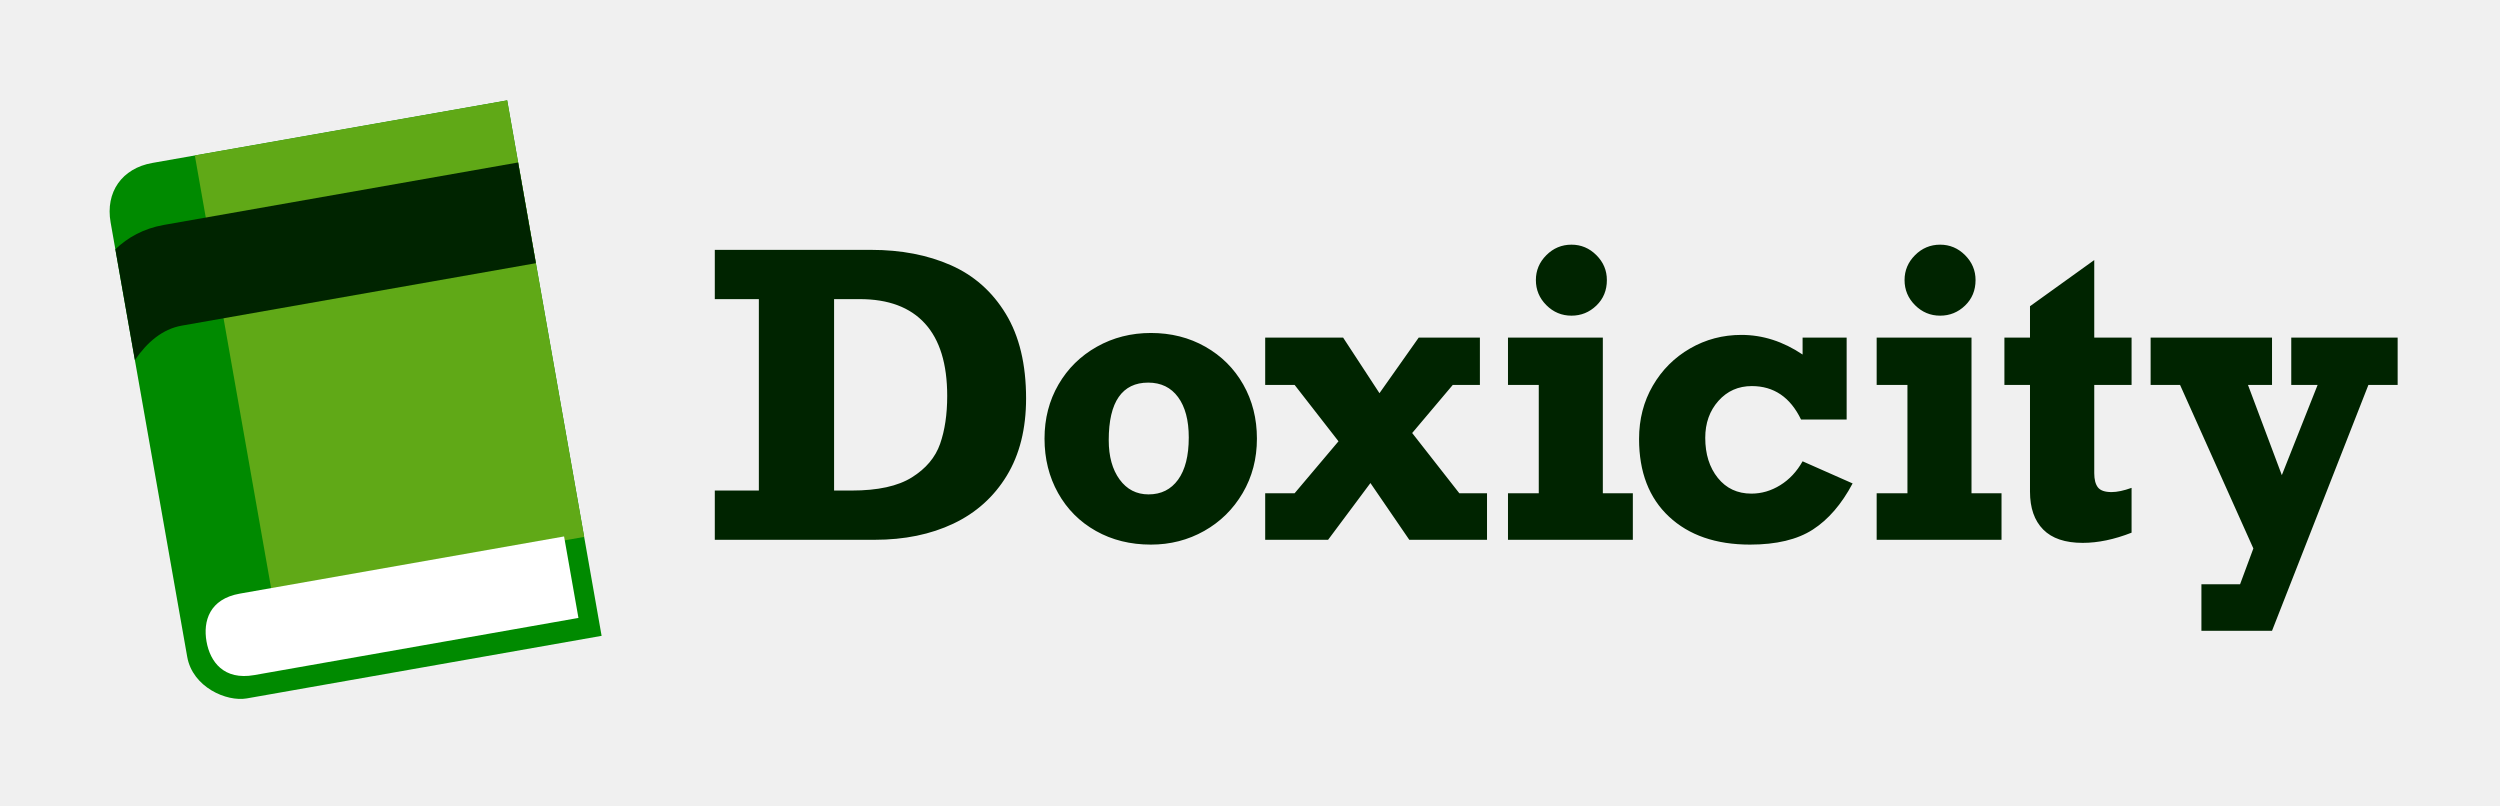
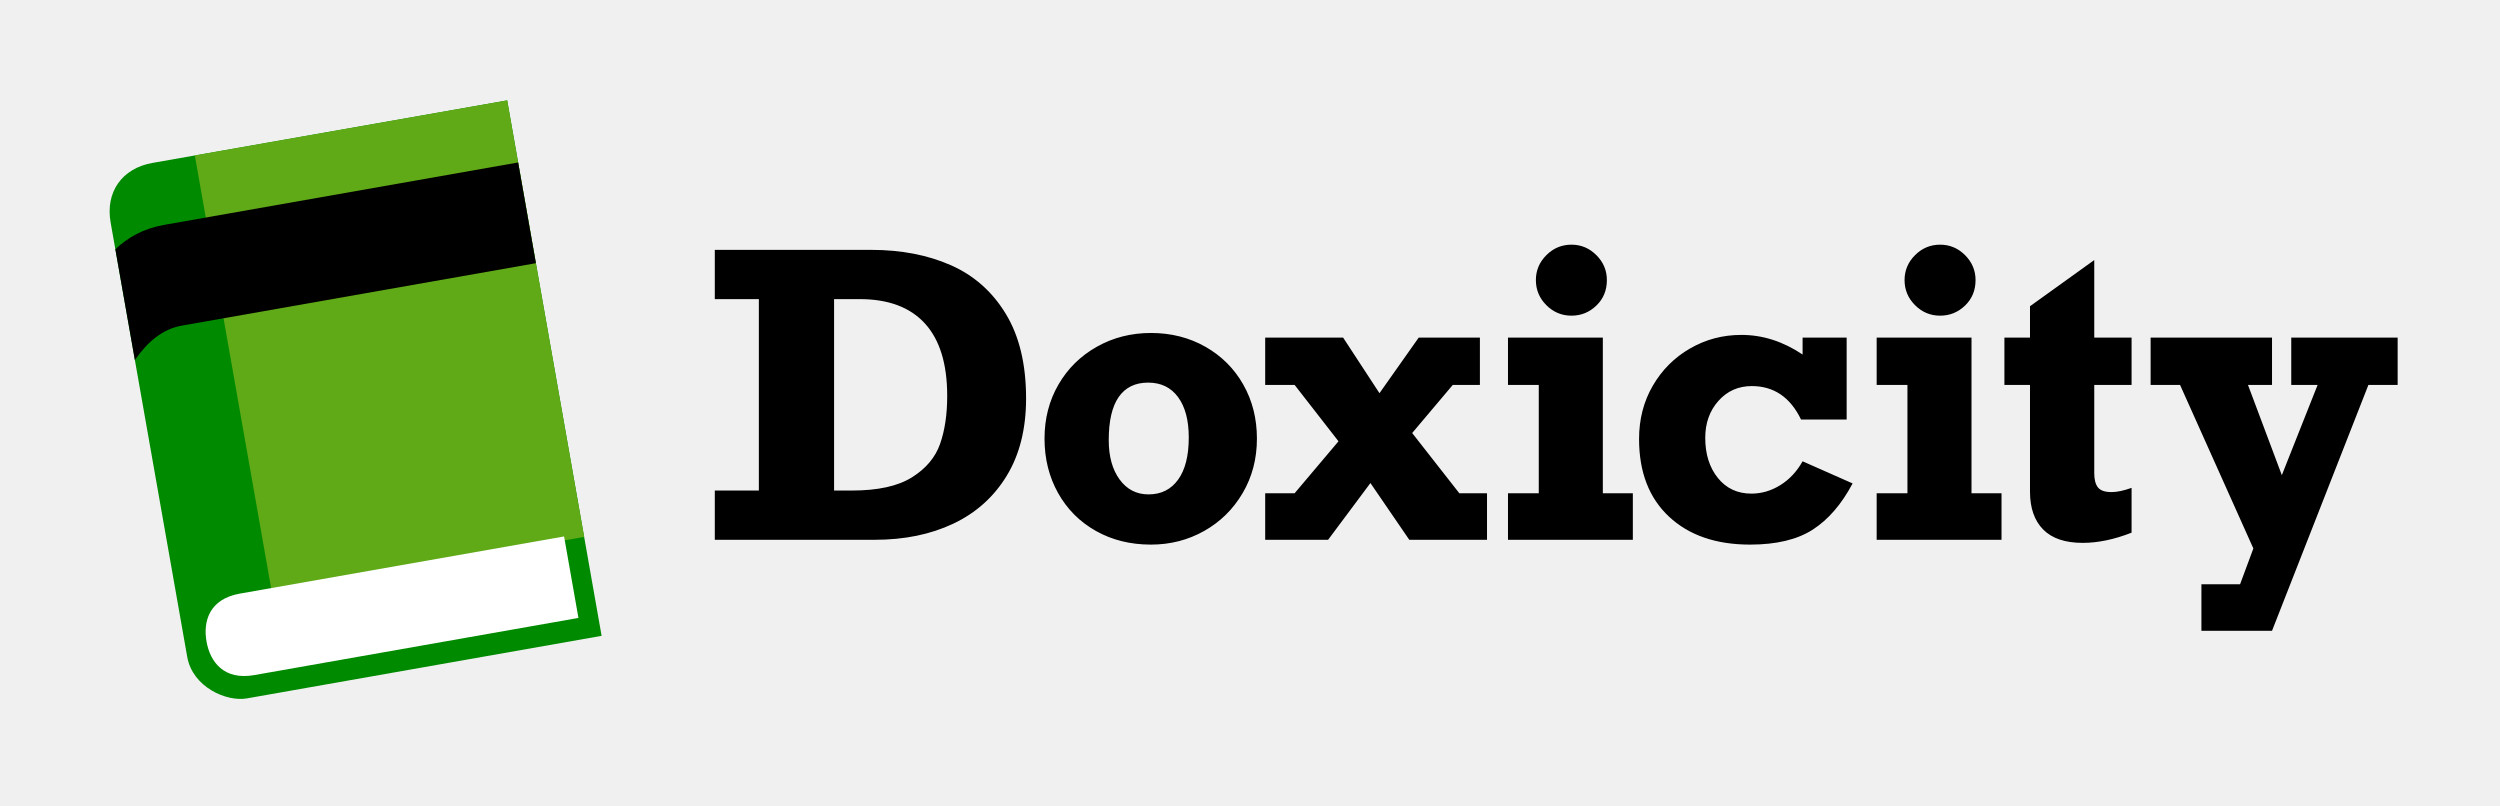
<svg xmlns="http://www.w3.org/2000/svg" width="1269px" height="409px" viewBox="0 0 1269 409" version="1.1">
  <g id="Page-1" stroke="none" stroke-width="1" fill="none" fill-rule="evenodd">
    <g id="wordmark" transform="translate(51.62414, 50.9503)" fill-rule="nonzero">
      <g id="book" transform="translate(126.8759, 154.0497) rotate(-10) translate(-126.8759, -154.0497) translate(22.37586, 16.0497)">
        <path d="M0,26.038 L0,249.962 C0,265.585 15.675,276 26.125,276 L209,276 L209,0 L26.125,0 C10.45,0 0,10.415 0,26.038 Z" id="path3978" fill="#008A00" />
        <polygon id="path3982" fill="#60A917" points="48 225 209 225 209 0 48 0" />
-         <path d="M26.464,32 C15.926,32 7.187,35.092 0,39.899 L0,97 C7.534,89.264 16.454,83.919 26.464,83.919 L209,83.919 L209,32 L26.464,32 Z" id="path3989" fill="#002400" />
+         <path d="M26.464,32 C15.926,32 7.187,35.092 0,39.899 L0,97 C7.534,89.264 16.454,83.919 26.464,83.919 L209,83.919 L209,32 L26.464,32 Z" id="path3989" fill="#000000" />
        <path d="M11,244 C11,254.5 16.222,265 31.889,265 L199,265 L199,223 L31.889,223 C16.222,223 11,233.5 11,244 Z" id="path3980" fill="#FFFFFF" />
      </g>
-       <path d="M392.36,223.05 C407.464,223.05 420.778,220.315 432.302,214.847 C443.825,209.378 452.858,201.272 459.401,190.53 C465.944,179.788 469.216,166.702 469.216,151.272 C469.216,133.955 465.781,119.648 458.913,108.352 C452.044,97.057 442.735,88.821 430.983,83.645 C419.232,78.47 405.772,75.882 390.602,75.882 L390.602,75.882 L311.208,75.882 L311.208,100.882 L333.571,100.882 L333.571,198.05 L311.208,198.05 L311.208,223.05 L392.36,223.05 Z M380.739,198.05 L371.755,198.05 L371.755,100.882 L384.743,100.882 C399.326,100.882 410.378,105.016 417.897,113.284 C425.417,121.552 429.177,133.792 429.177,150.003 C429.177,159.378 427.972,167.5 425.563,174.368 C423.155,181.237 418.386,186.901 411.257,191.36 C404.128,195.82 393.955,198.05 380.739,198.05 L380.739,198.05 Z M532.579,225.491 C542.41,225.491 551.427,223.18 559.63,218.558 C567.833,213.935 574.343,207.522 579.161,199.319 C583.979,191.116 586.388,181.904 586.388,171.683 C586.388,161.526 584.076,152.379 579.454,144.241 C574.832,136.103 568.419,129.707 560.216,125.052 C552.013,120.397 542.8,118.069 532.579,118.069 C522.553,118.069 513.406,120.397 505.138,125.052 C496.869,129.707 490.375,136.103 485.655,144.241 C480.935,152.379 478.575,161.526 478.575,171.683 C478.575,181.904 480.87,191.116 485.46,199.319 C490.05,207.522 496.446,213.935 504.649,218.558 C512.852,223.18 522.162,225.491 532.579,225.491 Z M531.384,200.003 C525.264,200.003 520.365,197.48 516.686,192.434 C513.008,187.389 511.169,180.732 511.169,172.464 C511.169,162.698 512.862,155.39 516.247,150.54 C519.632,145.69 524.613,143.265 531.188,143.265 C537.699,143.265 542.761,145.722 546.374,150.638 C549.987,155.553 551.794,162.373 551.794,171.097 C551.794,180.406 549.987,187.552 546.374,192.532 C542.761,197.513 537.764,200.003 531.384,200.003 Z M622.52,223.05 L644.005,194.241 L663.731,223.05 L703.184,223.05 L703.184,199.417 L689.122,199.417 L665.196,168.85 L685.802,144.436 L699.571,144.436 L699.571,120.413 L668.516,120.413 L648.595,148.636 L630.138,120.413 L590.587,120.413 L590.587,144.436 L605.528,144.436 L627.794,173.05 L605.528,199.417 L590.587,199.417 L590.587,223.05 L622.52,223.05 Z M746.056,109.28 C750.938,109.28 755.154,107.571 758.702,104.153 C762.25,100.735 764.024,96.422 764.024,91.214 C764.024,86.331 762.25,82.115 758.702,78.567 C755.154,75.019 750.938,73.245 746.056,73.245 C741.108,73.245 736.86,75.019 733.311,78.567 C729.763,82.115 727.989,86.331 727.989,91.214 C727.989,96.162 729.763,100.41 733.311,103.958 C736.86,107.506 741.108,109.28 746.056,109.28 Z M777.208,223.05 L777.208,199.417 L761.974,199.417 L761.974,120.413 L713.829,120.413 L713.829,144.436 L729.454,144.436 L729.454,199.417 L713.829,199.417 L713.829,223.05 L777.208,223.05 Z M836.712,225.491 C850.058,225.491 860.67,222.952 868.548,217.874 C876.425,212.796 883.164,204.983 888.763,194.436 L888.763,194.436 L863.372,183.206 C860.442,188.414 856.666,192.451 852.044,195.315 C847.421,198.18 842.539,199.612 837.395,199.612 C830.299,199.612 824.619,196.959 820.354,191.653 C816.09,186.347 813.958,179.56 813.958,171.292 C813.958,163.805 816.188,157.555 820.647,152.542 C825.107,147.529 830.755,145.022 837.591,145.022 C848.789,145.022 857.122,150.686 862.591,162.015 L862.591,162.015 L885.735,162.015 L885.735,120.413 L863.372,120.413 L863.372,129.007 C853.476,122.366 843.125,119.046 832.317,119.046 C822.877,119.046 814.186,121.341 806.243,125.931 C798.3,130.52 792.002,136.819 787.347,144.827 C782.692,152.835 780.364,161.852 780.364,171.878 C780.364,188.675 785.426,201.809 795.55,211.282 C805.673,220.755 819.394,225.491 836.712,225.491 Z M933.196,109.28 C938.079,109.28 942.294,107.571 945.843,104.153 C949.391,100.735 951.165,96.422 951.165,91.214 C951.165,86.331 949.391,82.115 945.843,78.567 C942.294,75.019 938.079,73.245 933.196,73.245 C928.248,73.245 924,75.019 920.452,78.567 C916.904,82.115 915.13,86.331 915.13,91.214 C915.13,96.162 916.904,100.41 920.452,103.958 C924,107.506 928.248,109.28 933.196,109.28 Z M964.349,223.05 L964.349,199.417 L949.114,199.417 L949.114,120.413 L900.97,120.413 L900.97,144.436 L916.595,144.436 L916.595,199.417 L900.97,199.417 L900.97,223.05 L964.349,223.05 Z M1005.559,224.612 C1013.307,224.612 1021.575,222.887 1030.364,219.436 L1030.364,219.436 L1030.364,196.683 C1026.393,198.115 1023.007,198.831 1020.208,198.831 C1016.822,198.831 1014.511,198.033 1013.274,196.438 C1012.037,194.843 1011.419,192.451 1011.419,189.261 L1011.419,189.261 L1011.419,144.436 L1030.364,144.436 L1030.364,120.413 L1011.419,120.413 L1011.419,81.058 L978.802,104.495 L978.802,120.413 L965.813,120.413 L965.813,144.436 L978.802,144.436 L978.802,198.636 C978.802,206.904 981.031,213.3 985.491,217.825 C989.951,222.35 996.64,224.612 1005.559,224.612 Z M1101.653,269.241 L1150.579,144.436 L1165.423,144.436 L1165.423,120.413 L1111.419,120.413 L1111.419,144.436 L1124.798,144.436 L1106.634,190.237 L1089.446,144.436 L1101.653,144.436 L1101.653,120.413 L1040.032,120.413 L1040.032,144.436 L1054.974,144.436 L1092.181,227.444 L1085.442,245.608 L1065.813,245.608 L1065.813,269.241 L1101.653,269.241 Z" id="Text-(Rockwell-Bold)" fill="#002400" />
+       <path d="M392.36,223.05 C407.464,223.05 420.778,220.315 432.302,214.847 C443.825,209.378 452.858,201.272 459.401,190.53 C465.944,179.788 469.216,166.702 469.216,151.272 C469.216,133.955 465.781,119.648 458.913,108.352 C452.044,97.057 442.735,88.821 430.983,83.645 C419.232,78.47 405.772,75.882 390.602,75.882 L390.602,75.882 L311.208,75.882 L311.208,100.882 L333.571,100.882 L333.571,198.05 L311.208,198.05 L311.208,223.05 L392.36,223.05 Z M380.739,198.05 L371.755,198.05 L371.755,100.882 L384.743,100.882 C399.326,100.882 410.378,105.016 417.897,113.284 C425.417,121.552 429.177,133.792 429.177,150.003 C429.177,159.378 427.972,167.5 425.563,174.368 C423.155,181.237 418.386,186.901 411.257,191.36 C404.128,195.82 393.955,198.05 380.739,198.05 L380.739,198.05 Z M532.579,225.491 C542.41,225.491 551.427,223.18 559.63,218.558 C567.833,213.935 574.343,207.522 579.161,199.319 C583.979,191.116 586.388,181.904 586.388,171.683 C586.388,161.526 584.076,152.379 579.454,144.241 C574.832,136.103 568.419,129.707 560.216,125.052 C552.013,120.397 542.8,118.069 532.579,118.069 C522.553,118.069 513.406,120.397 505.138,125.052 C496.869,129.707 490.375,136.103 485.655,144.241 C480.935,152.379 478.575,161.526 478.575,171.683 C478.575,181.904 480.87,191.116 485.46,199.319 C490.05,207.522 496.446,213.935 504.649,218.558 C512.852,223.18 522.162,225.491 532.579,225.491 Z M531.384,200.003 C525.264,200.003 520.365,197.48 516.686,192.434 C513.008,187.389 511.169,180.732 511.169,172.464 C511.169,162.698 512.862,155.39 516.247,150.54 C519.632,145.69 524.613,143.265 531.188,143.265 C537.699,143.265 542.761,145.722 546.374,150.638 C549.987,155.553 551.794,162.373 551.794,171.097 C551.794,180.406 549.987,187.552 546.374,192.532 C542.761,197.513 537.764,200.003 531.384,200.003 Z M622.52,223.05 L644.005,194.241 L663.731,223.05 L703.184,223.05 L703.184,199.417 L689.122,199.417 L665.196,168.85 L685.802,144.436 L699.571,144.436 L699.571,120.413 L668.516,120.413 L648.595,148.636 L630.138,120.413 L590.587,120.413 L590.587,144.436 L605.528,144.436 L627.794,173.05 L605.528,199.417 L590.587,199.417 L590.587,223.05 L622.52,223.05 Z M746.056,109.28 C750.938,109.28 755.154,107.571 758.702,104.153 C762.25,100.735 764.024,96.422 764.024,91.214 C764.024,86.331 762.25,82.115 758.702,78.567 C755.154,75.019 750.938,73.245 746.056,73.245 C741.108,73.245 736.86,75.019 733.311,78.567 C729.763,82.115 727.989,86.331 727.989,91.214 C727.989,96.162 729.763,100.41 733.311,103.958 C736.86,107.506 741.108,109.28 746.056,109.28 Z M777.208,223.05 L777.208,199.417 L761.974,199.417 L761.974,120.413 L713.829,120.413 L713.829,144.436 L729.454,144.436 L729.454,199.417 L713.829,199.417 L713.829,223.05 L777.208,223.05 Z M836.712,225.491 C850.058,225.491 860.67,222.952 868.548,217.874 C876.425,212.796 883.164,204.983 888.763,194.436 L888.763,194.436 L863.372,183.206 C860.442,188.414 856.666,192.451 852.044,195.315 C847.421,198.18 842.539,199.612 837.395,199.612 C830.299,199.612 824.619,196.959 820.354,191.653 C816.09,186.347 813.958,179.56 813.958,171.292 C813.958,163.805 816.188,157.555 820.647,152.542 C825.107,147.529 830.755,145.022 837.591,145.022 C848.789,145.022 857.122,150.686 862.591,162.015 L862.591,162.015 L885.735,162.015 L885.735,120.413 L863.372,120.413 L863.372,129.007 C853.476,122.366 843.125,119.046 832.317,119.046 C822.877,119.046 814.186,121.341 806.243,125.931 C798.3,130.52 792.002,136.819 787.347,144.827 C782.692,152.835 780.364,161.852 780.364,171.878 C780.364,188.675 785.426,201.809 795.55,211.282 C805.673,220.755 819.394,225.491 836.712,225.491 Z M933.196,109.28 C938.079,109.28 942.294,107.571 945.843,104.153 C949.391,100.735 951.165,96.422 951.165,91.214 C951.165,86.331 949.391,82.115 945.843,78.567 C942.294,75.019 938.079,73.245 933.196,73.245 C928.248,73.245 924,75.019 920.452,78.567 C916.904,82.115 915.13,86.331 915.13,91.214 C915.13,96.162 916.904,100.41 920.452,103.958 C924,107.506 928.248,109.28 933.196,109.28 Z M964.349,223.05 L964.349,199.417 L949.114,199.417 L949.114,120.413 L900.97,120.413 L900.97,144.436 L916.595,144.436 L916.595,199.417 L900.97,199.417 L900.97,223.05 L964.349,223.05 Z M1005.559,224.612 C1013.307,224.612 1021.575,222.887 1030.364,219.436 L1030.364,219.436 L1030.364,196.683 C1026.393,198.115 1023.007,198.831 1020.208,198.831 C1016.822,198.831 1014.511,198.033 1013.274,196.438 C1012.037,194.843 1011.419,192.451 1011.419,189.261 L1011.419,189.261 L1011.419,144.436 L1030.364,144.436 L1030.364,120.413 L1011.419,120.413 L1011.419,81.058 L978.802,104.495 L978.802,120.413 L965.813,120.413 L965.813,144.436 L978.802,144.436 L978.802,198.636 C978.802,206.904 981.031,213.3 985.491,217.825 C989.951,222.35 996.64,224.612 1005.559,224.612 Z M1101.653,269.241 L1150.579,144.436 L1165.423,144.436 L1165.423,120.413 L1111.419,120.413 L1111.419,144.436 L1124.798,144.436 L1106.634,190.237 L1089.446,144.436 L1101.653,144.436 L1101.653,120.413 L1040.032,120.413 L1040.032,144.436 L1054.974,144.436 L1092.181,227.444 L1085.442,245.608 L1065.813,245.608 L1065.813,269.241 L1101.653,269.241 Z" id="Text-(Rockwell-Bold)" fill="#000000" />
    </g>
  </g>
</svg>
